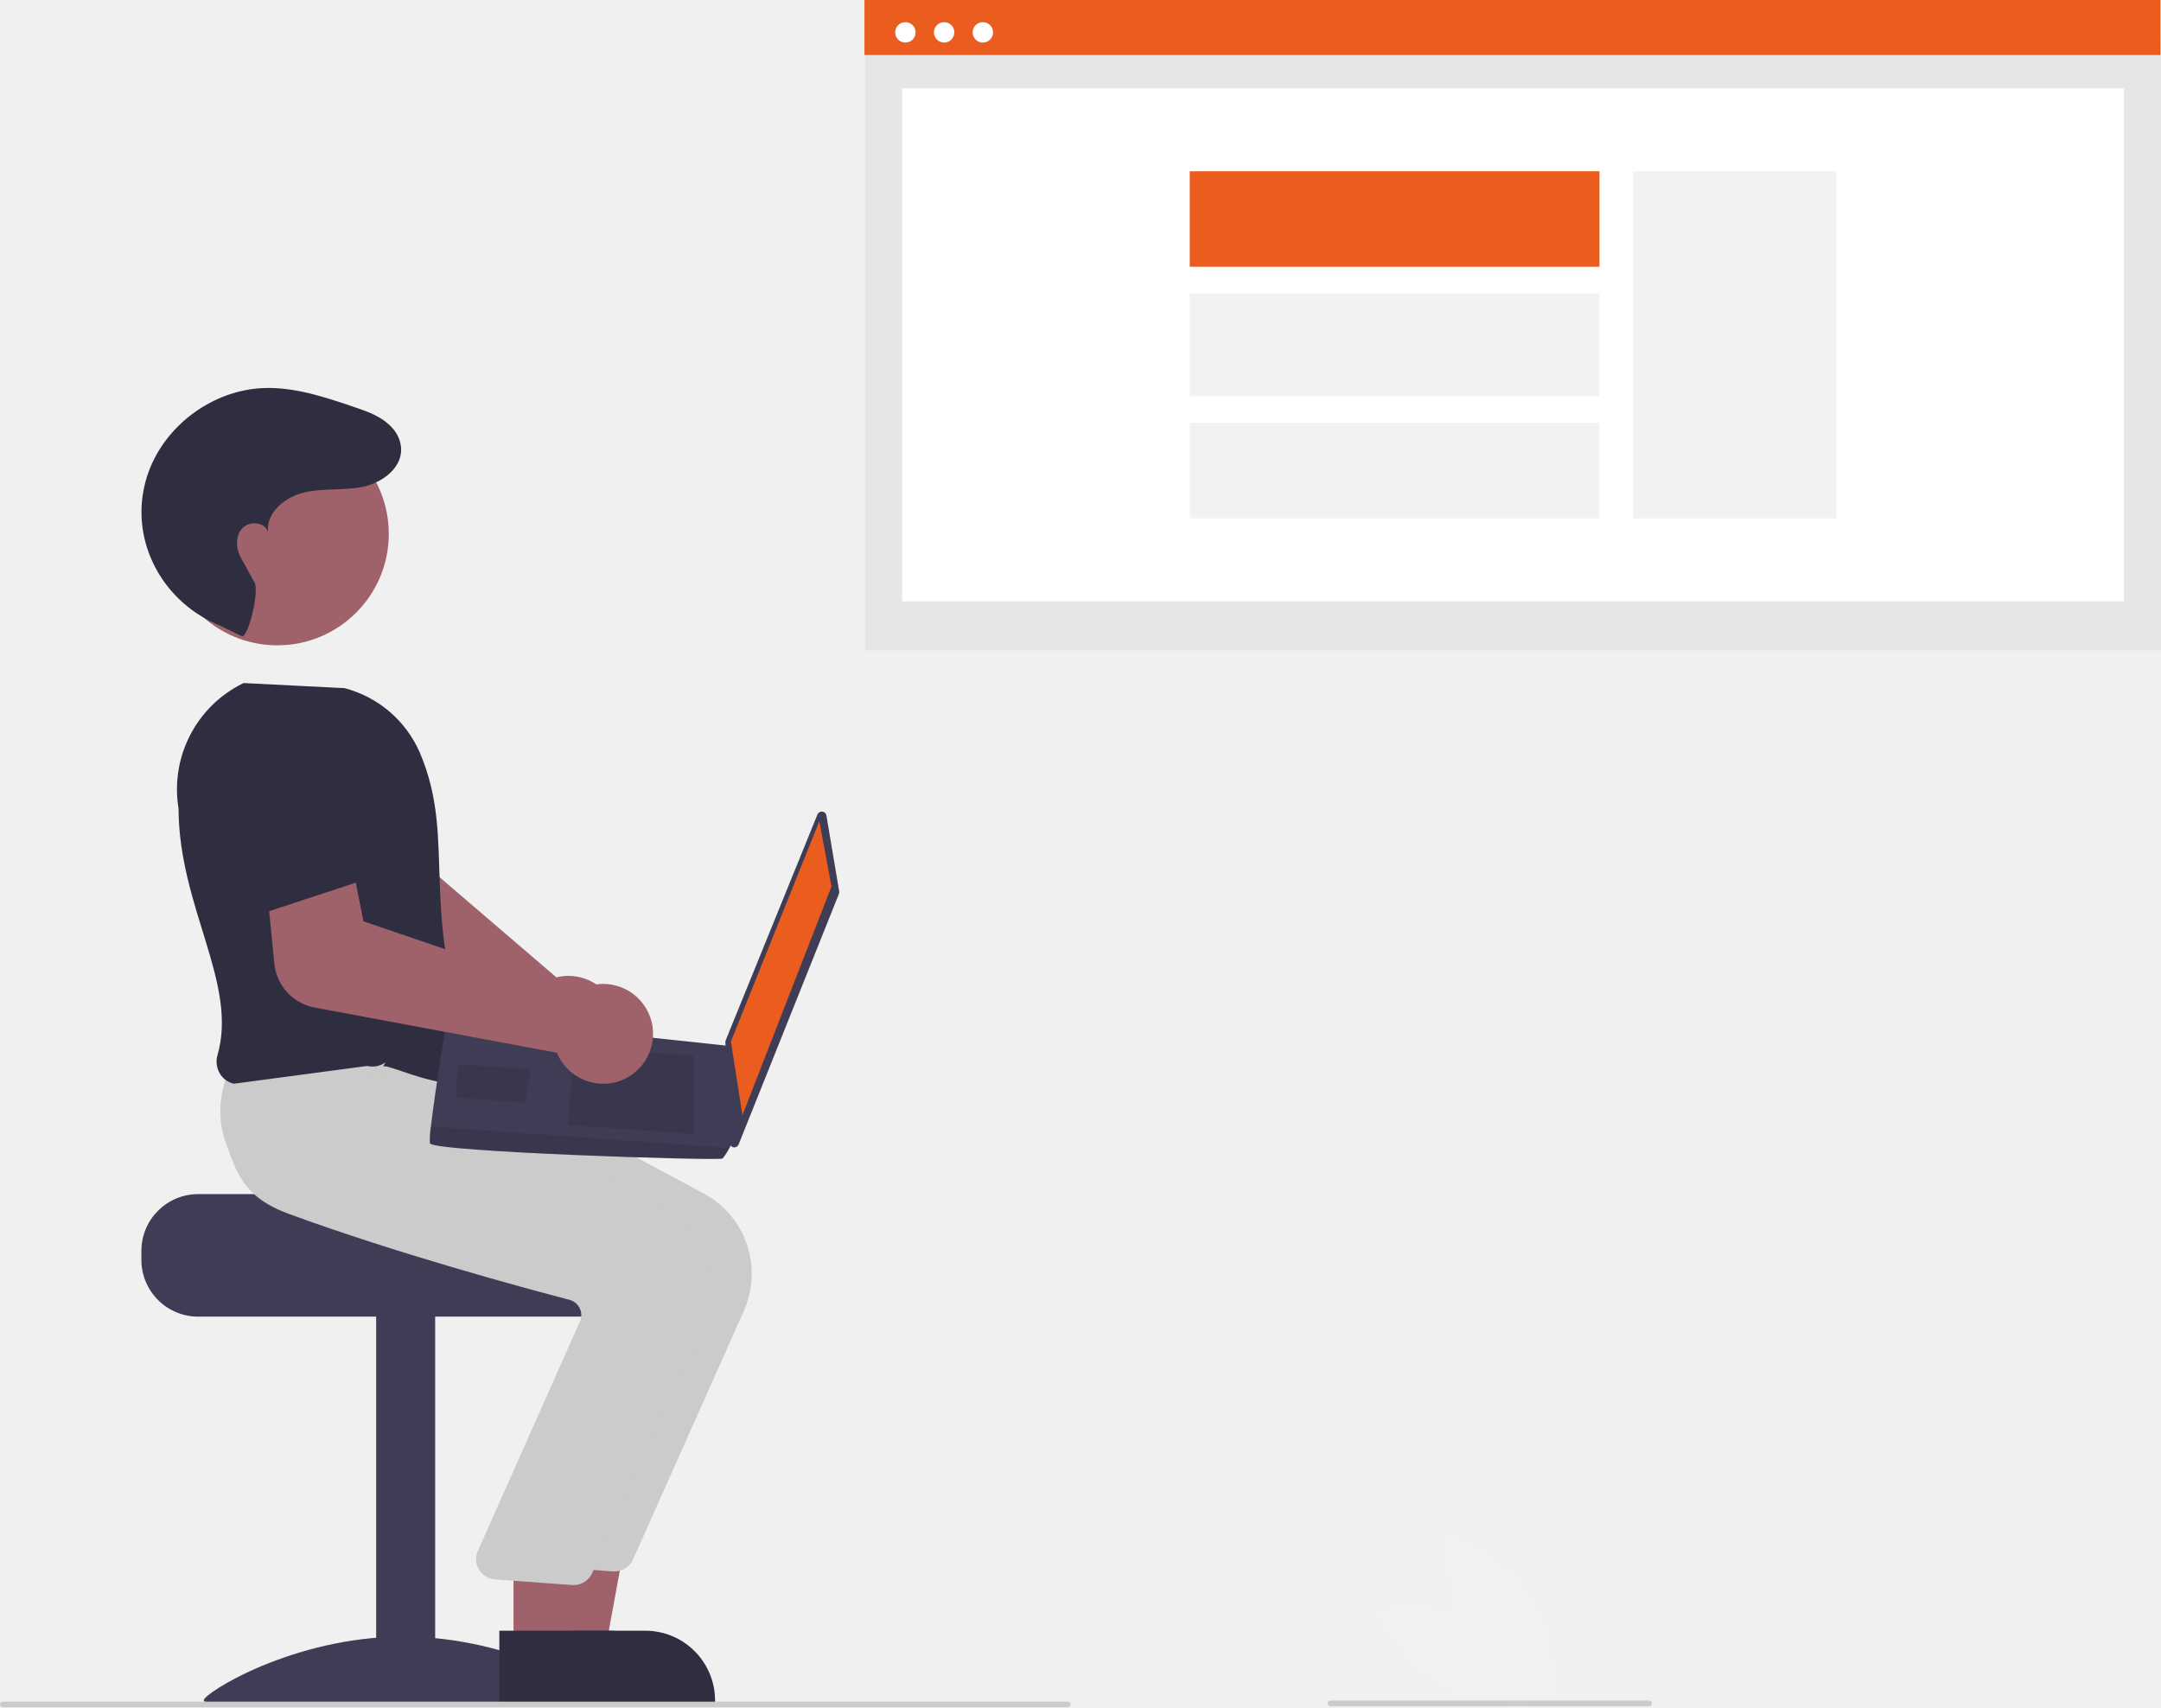
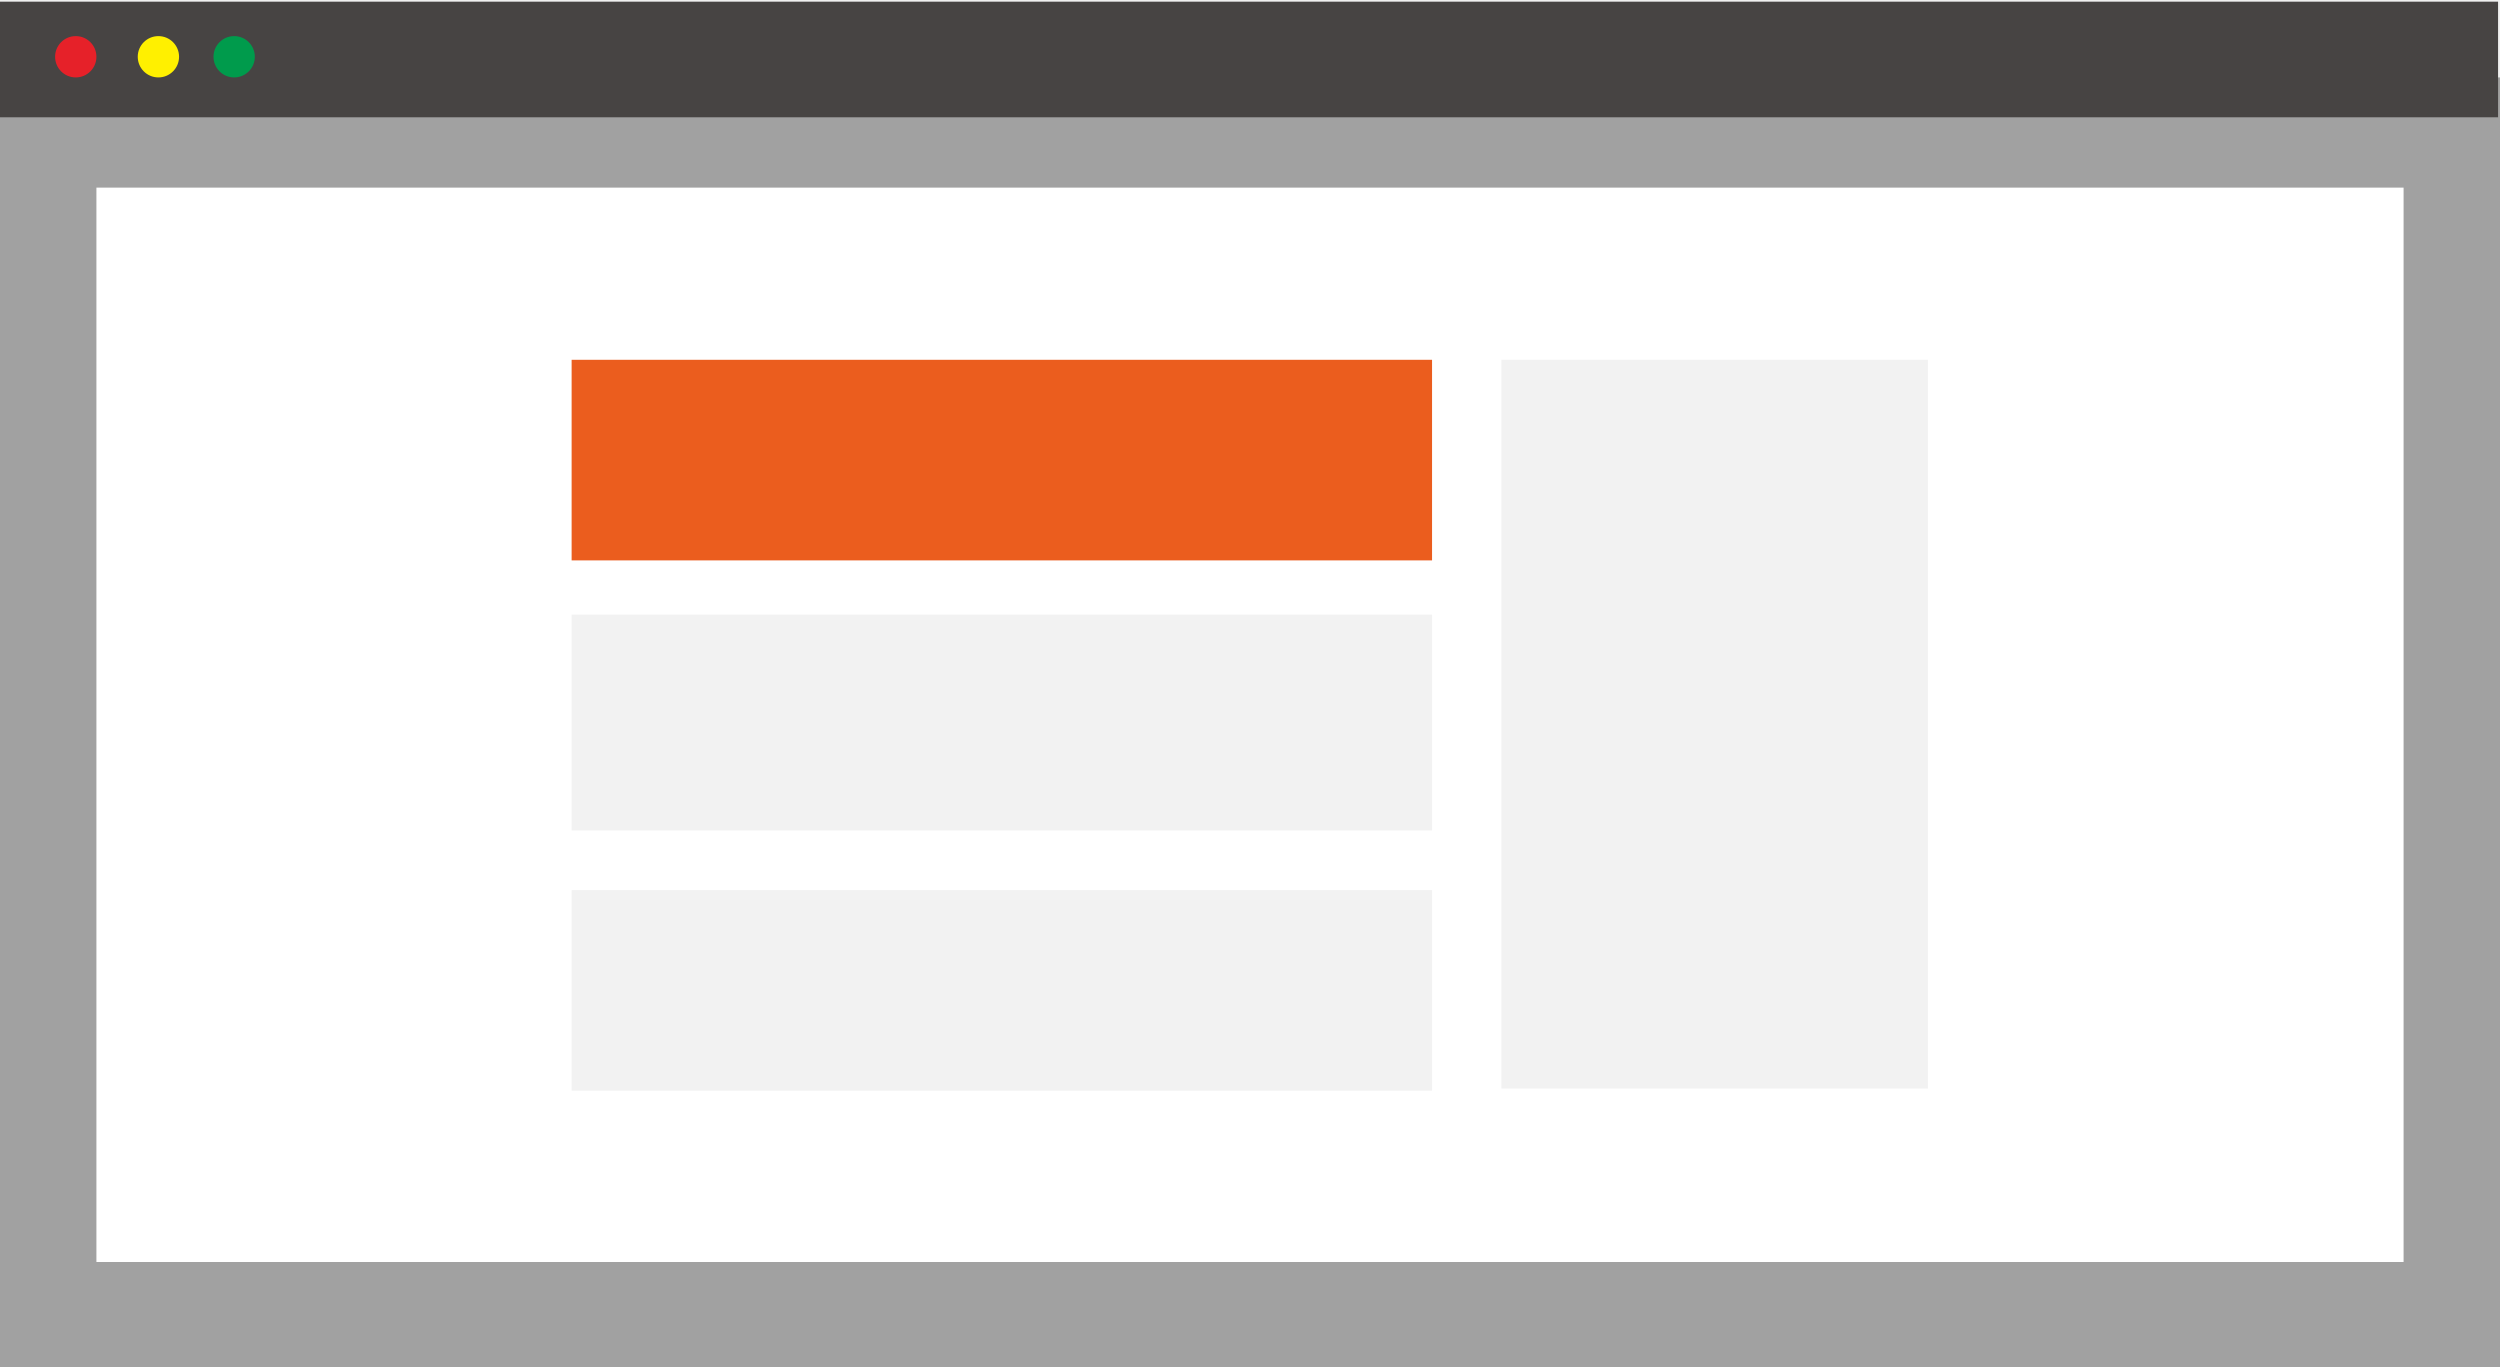
- <svg xmlns="http://www.w3.org/2000/svg" id="b4e9d833-dfac-4889-b0f2-073e524f4cae" data-name="Layer 1" width="773.114" height="610.804" viewBox="0 0 773.114 610.804">
-   <rect id="e81a7c33-c795-457d-8abc-c4a3c260cd56" data-name="Rectangle 62" x="309.473" y="12.711" width="463.641" height="220.006" fill="#e6e6e6" />
-   <rect id="be98c830-918a-42d1-b1b0-0085d5874e90" data-name="Rectangle 75" x="322.731" y="31.577" width="437.126" height="183.558" fill="#fff" />
-   <rect id="ea07d9fd-7a34-4098-acd7-056fd1871281" data-name="Rectangle 80" x="309.276" width="463.641" height="19.697" fill="#eb5d1e" />
-   <circle id="b9ed5a45-8896-4ed9-86b4-15f853c9a185" data-name="Ellipse 90" cx="323.913" cy="11.582" r="3.651" fill="#fff" />
-   <circle id="a9233a38-f8ba-48e0-88f3-496fd4836d40" data-name="Ellipse 91" cx="337.77" cy="11.582" r="3.651" fill="#fff" />
-   <circle id="aa82180f-a6a9-4f5f-82fc-e73106f4ad92" data-name="Ellipse 92" cx="351.627" cy="11.582" r="3.651" fill="#fff" />
-   <rect x="584.272" y="61.279" width="72.676" height="124.155" fill="#f2f2f2" />
-   <rect x="425.64" y="61.277" width="146.59" height="34.175" fill="#eb5d1e" />
-   <rect x="425.64" y="104.969" width="146.59" height="36.771" fill="#f2f2f2" />
-   <rect x="425.64" y="151.257" width="146.59" height="34.175" fill="#f2f2f2" />
-   <path d="M434.646,511.7a17.867,17.867,0,0,0-19.79-17.862,17.202,17.202,0,0,0-2.348.433l-60.464-51.827,3.613-19.475-29.802-9.658-8.985,31.211a18.103,18.103,0,0,0,7.68,20.204l74.381,47.045a17.068,17.068,0,0,0,.091,1.752,17.867,17.867,0,0,0,21.691,15.502,17.382,17.382,0,0,0,2.105-.608A17.92,17.92,0,0,0,434.646,511.7Z" transform="translate(-213.4429 -144.5982)" fill="#9f616a" />
-   <path d="M284.325,571.807h77.958c0,2.241,80.345,4.059,80.345,4.059a20.884,20.884,0,0,1,3.426,3.248,20.152,20.152,0,0,1,4.71,12.99v3.248A20.305,20.305,0,0,1,430.466,615.65H284.325a20.315,20.315,0,0,1-20.297-20.297v-3.248A20.326,20.326,0,0,1,284.325,571.807Z" transform="translate(-213.4429 -144.5982)" fill="#3f3d56" />
-   <rect x="134.573" y="470.245" width="21.109" height="136.399" fill="#3f3d56" />
-   <path d="M429.206,752.939c0,2.554-31.988.988-71.447.988s-71.447,1.566-71.447-.988,31.988-22.806,71.447-22.806S429.206,750.385,429.206,752.939Z" transform="translate(-213.4429 -144.5982)" fill="#3f3d56" />
-   <polygon points="196.707 589.916 216.613 589.914 226.084 538.282 196.703 538.284 196.707 589.916" fill="#9f616a" />
-   <path d="M405.072,753.811l64.189-.002v-.812a24.984,24.984,0,0,0-24.983-24.984h-.003l-39.205.002Z" transform="translate(-213.4429 -144.5982)" fill="#2f2e41" />
-   <path d="M439.924,702.496l39.687-88.996a32.616,32.616,0,0,0-14.32-41.868l-86.083-46.161-39.282-3.341-36.234-3.294-.261.442c-.334.565-8.125,14.021-2.859,28.776,3.995,11.192,14.385,19.934,30.883,25.984,38.507,14.119,82.991,26.187,100.328,30.719a5.604,5.604,0,0,1,3.591,2.857,5.681,5.681,0,0,1,.319,4.545L398.822,694.997a7.307,7.307,0,0,0,6.186,9.79l27.55,2.006q.351.033.699.033A7.302,7.302,0,0,0,439.924,702.496Z" transform="translate(-213.4429 -144.5982)" fill="#cbcbcb" />
-   <polygon points="183.716 589.916 203.622 589.914 213.094 538.282 183.713 538.284 183.716 589.916" fill="#9f616a" />
-   <path d="M392.082,753.811l64.189-.002v-.812a24.984,24.984,0,0,0-24.983-24.984h-.003l-39.205.002Z" transform="translate(-213.4429 -144.5982)" fill="#2f2e41" />
-   <path d="M425.31,707.367l39.687-88.996a32.616,32.616,0,0,0-14.32-41.868l-86.083-46.161-39.282-3.341-28.381-2.462.004-.389c-.334.565-8.125,14.021-2.859,28.776,3.995,11.192,6.266,19.934,22.764,25.984,38.507,14.119,82.991,26.187,100.328,30.719a5.604,5.604,0,0,1,3.591,2.857,5.681,5.681,0,0,1,.319,4.545L384.208,699.868a7.307,7.307,0,0,0,6.186,9.79l27.55,2.006q.351.033.699.033A7.302,7.302,0,0,0,425.31,707.367Z" transform="translate(-213.4429 -144.5982)" fill="#cbcbcb" />
-   <path d="M350.517,526.163c1.903-1.346,29.228,12.99,34.1,1.624-22.733-56.833-7.068-81.374-20.993-113.965a40.581,40.581,0,0,0-26.901-23.025l-36.129-1.824-.187.09a42.227,42.227,0,0,0-23.089,44.798c.129,35.469,21.35,62.521,13.93,88.247a8.317,8.317,0,0,0,.786,6.468,7.931,7.931,0,0,0,5.059,3.749l47.705-6.364a8.061,8.061,0,0,0,6.522-1.262Z" transform="translate(-213.4429 -144.5982)" fill="#2f2e41" />
-   <circle cx="99.209" cy="190.998" r="39.882" fill="#9f616a" />
-   <path d="M299.948,372.203c2.119.927,6.458-15.958,4.515-19.335-2.891-5.022-2.72-4.986-4.639-8.309s-2.348-7.871.137-10.794,8.236-2.536,9.37,1.13c-.73-6.963,6.157-12.559,12.979-14.132s14.017-.596,20.877-1.996c7.961-1.624,16.243-8.297,13.067-17.051a12.33,12.33,0,0,0-2.405-3.952c-3.67-4.126-8.803-5.888-13.822-7.591-10.441-3.544-21.168-7.132-32.187-6.741-18.105.643-35.22,13.159-41.32,30.218a42.473,42.473,0,0,0-1.759,6.536c-3.782,20.337,8.028,40.397,27.209,48.141Z" transform="translate(-213.4429 -144.5982)" fill="#2f2e41" />
-   <path d="M509.097,436.337l4.573,27.156a1.672,1.672,0,0,1-.096.899l-35.88,89.653a1.672,1.672,0,0,1-3.222-.551l-1.52-36.027a1.672,1.672,0,0,1,.121-.7l32.827-80.782a1.672,1.672,0,0,1,3.197.352Z" transform="translate(-213.4429 -144.5982)" fill="#3f3d56" />
-   <polygon points="293.114 293.823 297.46 317.153 265.619 398.964 261.485 372.647 293.114 293.823" fill="#eb5d1e" />
-   <path d="M367.247,553.628c.783,3.058,103.64,6.369,104.707,5.444a21.674,21.674,0,0,0,2.474-3.828c1.078-1.925,2.076-3.856,2.076-3.856l-1.69-32.529L373.492,508.031s-4.483,27.146-5.89,39.617A29.957,29.957,0,0,0,367.247,553.628Z" transform="translate(-213.4429 -144.5982)" fill="#3f3d56" />
-   <polygon points="248.114 377.702 248.123 405.727 203.309 402.541 205.292 374.657 248.114 377.702" opacity="0.1" style="isolation:isolate" />
-   <polygon points="189.717 382.557 189.988 382.523 187.872 394.437 162.975 392.667 163.825 380.716 189.717 382.557" opacity="0.1" style="isolation:isolate" />
-   <path d="M367.247,553.628c.783,3.058,103.64,6.369,104.707,5.444a21.674,21.674,0,0,0,2.474-3.828l-106.826-7.596A29.957,29.957,0,0,0,367.247,553.628Z" transform="translate(-213.4429 -144.5982)" opacity="0.1" style="isolation:isolate" />
-   <path d="M325.946,505.051l86.764,16.192a17.078,17.078,0,0,0,.734,1.593,17.906,17.906,0,0,0,11.491,8.973,17.72,17.72,0,0,0,14.399-2.609,17.864,17.864,0,0,0-18.475-30.512,17.168,17.168,0,0,0-2.02,1.272l-75.361-25.744-3.857-19.429L308.361,456.856l3.239,32.57A17.767,17.767,0,0,0,325.946,505.051Z" transform="translate(-213.4429 -144.5982)" fill="#9f616a" />
-   <path d="M307.302,471.383l45.422-14.929-10.596-30.423a18.135,18.135,0,0,0-20.107-11.924h0a18.135,18.135,0,0,0-15.153,18.089Z" transform="translate(-213.4429 -144.5982)" fill="#2f2e41" />
-   <path d="M595.443,755.402h-381a1,1,0,1,1,0-2h381a1,1,0,0,1,0,2Z" transform="translate(-213.4429 -144.5982)" fill="#cbcbcb" />
-   <path d="M743.65,723.895c18.274,9.457,26.398,30.049,26.398,30.049s-21.503,5.258-39.777-4.199-26.398-30.049-26.398-30.049S725.376,714.438,743.65,723.895Z" transform="translate(-213.4429 -144.5982)" fill="#f1f1f1" />
-   <path d="M737.806,730.708c10.905,17.449,32.086,23.881,32.086,23.881s3.501-21.858-7.403-39.306-32.086-23.881-32.086-23.881S726.901,713.259,737.806,730.708Z" transform="translate(-213.4429 -144.5982)" fill="#f1f1f1" />
-   <path d="M803.443,755.005h-114a1,1,0,0,1,0-2h114a1,1,0,0,1,0,2Z" transform="translate(-213.4429 -144.5982)" fill="#cbcbcb" />
+ <svg xmlns="http://www.w3.org/2000/svg" xml:space="preserve" width="124.863mm" height="68.274mm" version="1.1" shape-rendering="geometricPrecision" text-rendering="geometricPrecision" image-rendering="optimizeQuality" fill-rule="evenodd" clip-rule="evenodd" viewBox="0 0 363 198">
+   <g id="Layer_x0020_1">
+     <g id="_1388074317360">
+       <rect id="e81a7c33-c795-457d-8abc-c4a3c260cd56" fill="#A1A1A1" y="11" width="363" height="188" data-name="Rectangle 62" />
+       <rect id="be98c830-918a-42d1-b1b0-0085d5874e90" fill="white" x="14" y="27" width="335" height="156" data-name="Rectangle 75" />
+       <rect id="ea07d9fd-7a34-4098-acd7-056fd1871281" fill="#474443" width="362.719" height="16.787" data-name="Rectangle 80" />
+       <g>
+         <circle id="b9ed5a45-8896-4ed9-86b4-15f853c9a185" fill="#E62129" cx="11" cy="8" r="3" data-name="Ellipse 90" />
+         <circle id="a9233a38-f8ba-48e0-88f3-496fd4836d40" fill="#FFF000" cx="23" cy="8" r="3" data-name="Ellipse 91" />
+         <circle id="aa82180f-a6a9-4f5f-82fc-e73106f4ad92" fill="#009B4C" cx="34" cy="8" r="3" data-name="Ellipse 92" />
+       </g>
+       <g>
+         <rect fill="#F2F2F2" x="218" y="52" width="61.939" height="105.813" />
+         <rect fill="#EB5D1E" x="83" y="52" width="124.934" height="29.126" />
+         <rect fill="#F2F2F2" x="83" y="89" width="124.934" height="31.338" />
+         <rect fill="#F2F2F2" x="83" y="129" width="124.934" height="29.126" />
+       </g>
+     </g>
+   </g>
</svg>
